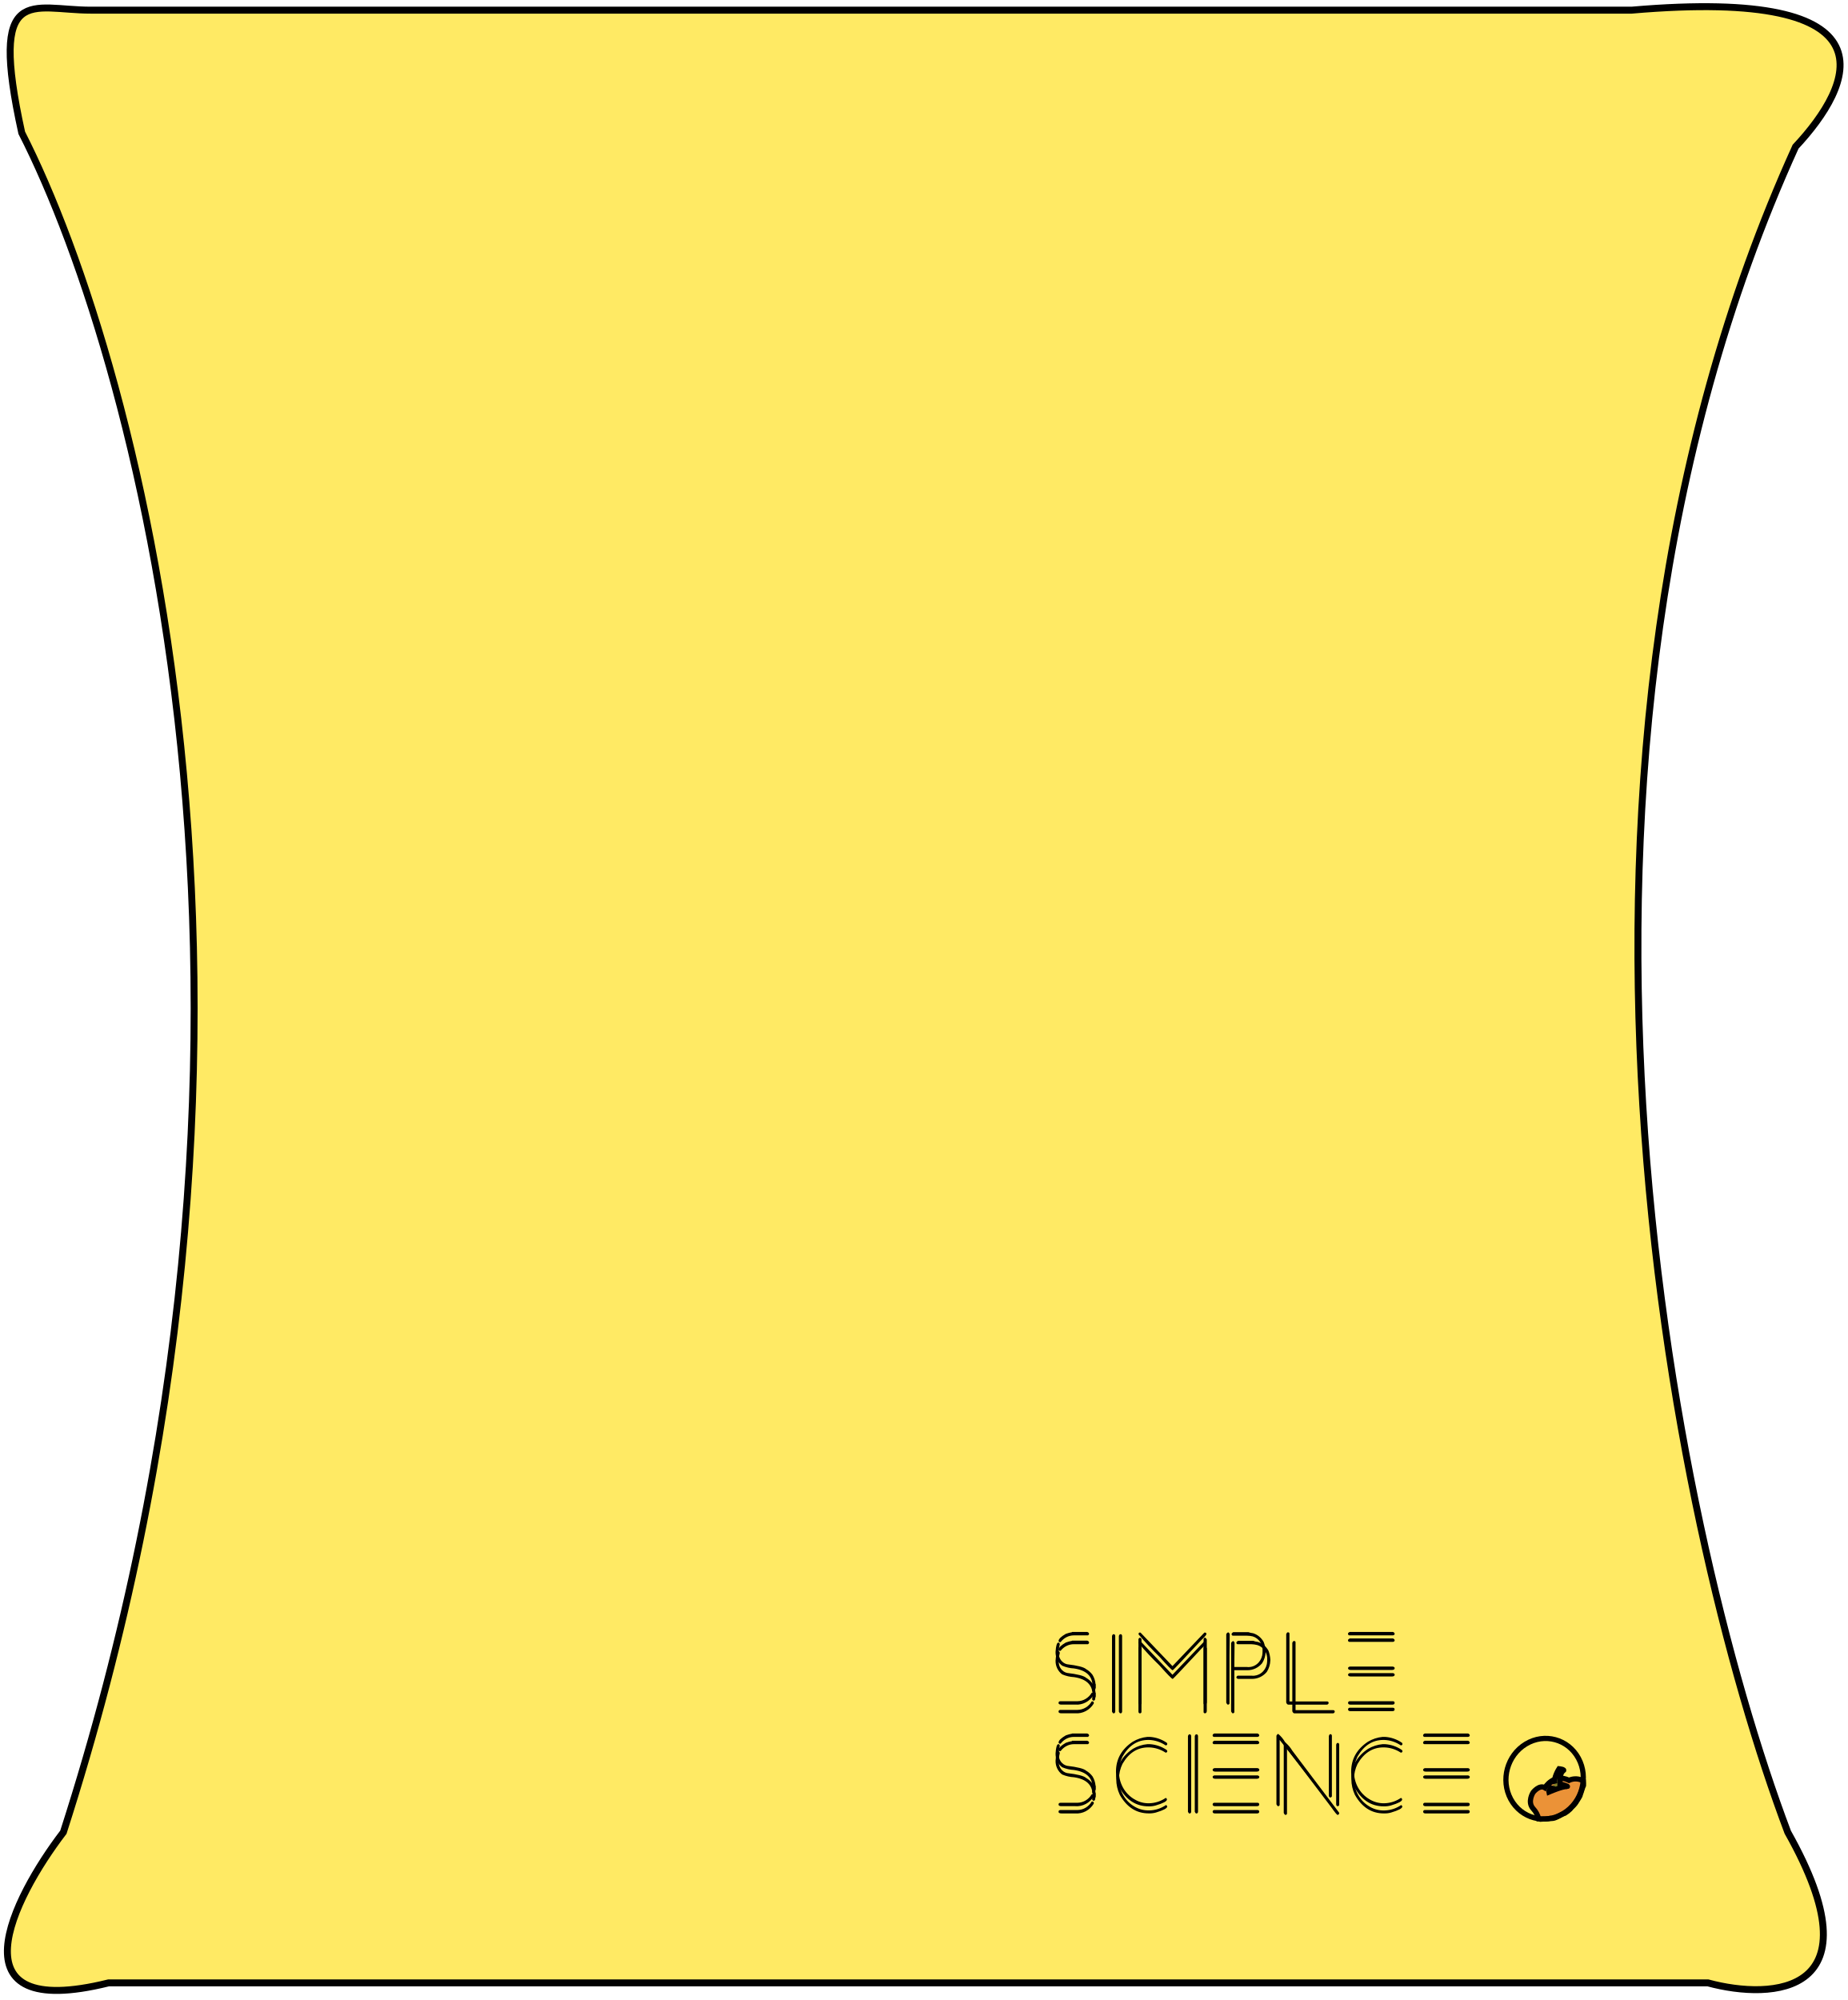
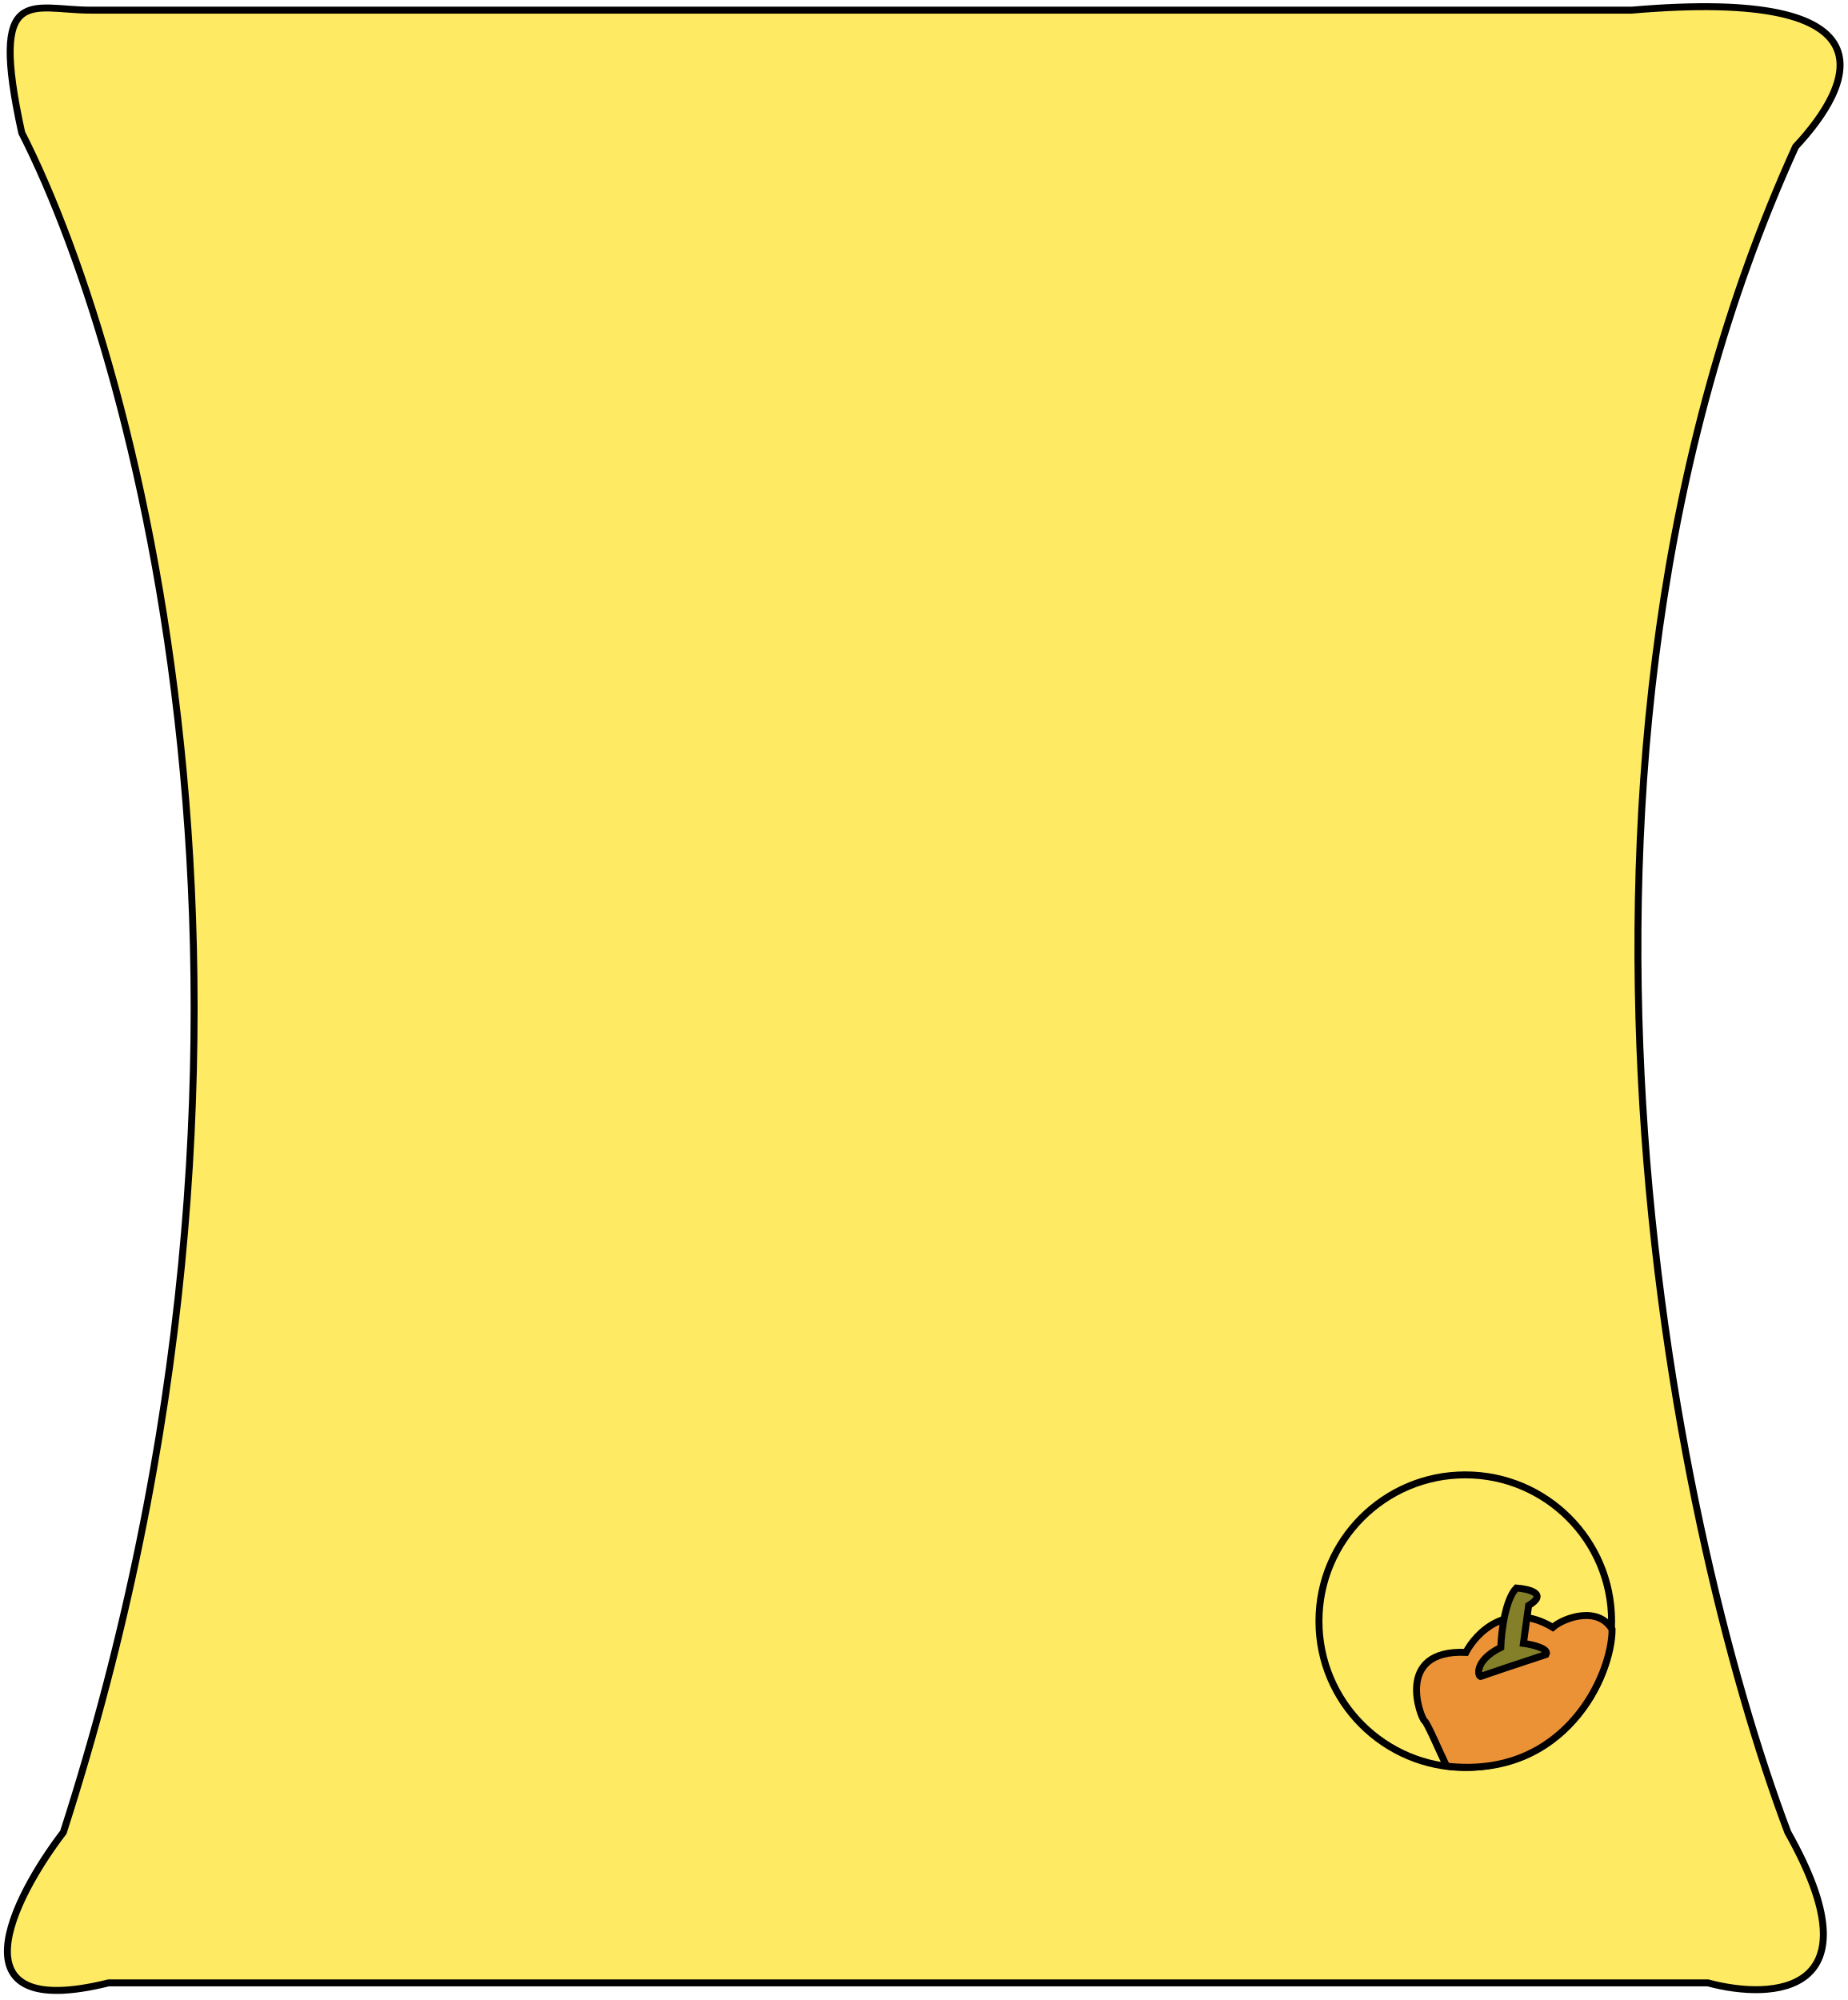
<svg xmlns="http://www.w3.org/2000/svg" width="266" height="288" viewBox="0 0 266 288" fill="none">
  <path d="M13.065 1.463H234.957C273.564 -1.876 266.892 12.21 258.564 21.124C218.195 109.929 240.62 219.27 257.44 263.841C270.63 287.253 255.275 288.06 245.949 285.537H15.622C-7.161 291.188 1.799 273.427 9.127 263.841C45.9 149.605 20.452 53.097 3.132 19.123C-1.665 -2.675 4.564 1.463 13.065 1.463Z" fill="#FFEA64" stroke="black" />
-   <path d="M152.406 236.529C152.463 236.537 152.515 236.566 152.552 236.612C152.589 236.657 152.61 236.715 152.609 236.776C152.522 237.104 152.473 237.443 152.462 237.784V237.966C152.436 238.351 152.542 238.732 152.76 239.041C152.978 239.35 153.293 239.566 153.649 239.65C155.163 239.829 156.079 240.063 156.396 240.352C156.756 240.558 157.072 240.839 157.324 241.178C157.566 241.579 157.716 242.035 157.76 242.508C157.764 242.507 157.769 242.507 157.773 242.508C157.777 242.51 157.781 242.512 157.784 242.515C157.787 242.518 157.789 242.522 157.79 242.527C157.792 242.531 157.792 242.536 157.791 242.54V243.044C157.728 243.199 157.689 243.364 157.674 243.532C157.621 243.595 157.55 243.639 157.471 243.656C157.386 243.621 157.314 243.557 157.269 243.473C157.306 243.116 157.324 242.891 157.324 242.798C157.324 241.368 156.437 240.52 154.663 240.256C154.076 240.227 153.498 240.093 152.954 239.859C152.651 239.638 152.406 239.341 152.239 238.995C152.073 238.648 151.991 238.263 152.001 237.875C152.058 236.978 152.193 236.529 152.406 236.529ZM154.404 235.001H156.564C156.736 235.061 156.822 235.153 156.822 235.274V235.339C156.822 235.339 156.772 235.414 156.675 235.494H154.632C154.265 235.495 153.904 235.583 153.574 235.752C153.244 235.921 152.954 236.166 152.726 236.47H152.64C152.612 236.475 152.584 236.472 152.557 236.463C152.531 236.454 152.506 236.438 152.487 236.417C152.467 236.396 152.452 236.371 152.443 236.343C152.435 236.315 152.433 236.285 152.437 236.255C152.484 235.973 152.831 235.646 153.476 235.274C153.768 235.167 154.069 235.087 154.374 235.033C154.373 235.028 154.373 235.024 154.374 235.019C154.375 235.015 154.377 235.011 154.38 235.008C154.383 235.005 154.387 235.002 154.391 235.001C154.395 235 154.4 235 154.404 235.001ZM157.299 243.752C157.327 243.748 157.355 243.75 157.381 243.759C157.408 243.768 157.432 243.784 157.452 243.805C157.472 243.826 157.486 243.851 157.495 243.879C157.504 243.908 157.506 243.937 157.502 243.967V244.058C157.218 244.523 156.821 244.899 156.353 245.146C155.885 245.394 155.362 245.503 154.84 245.463H152.837C152.611 245.463 152.476 245.402 152.432 245.28V245.221C152.432 245.057 152.528 244.975 152.721 244.975H155.154C155.566 244.971 155.971 244.857 156.33 244.643C156.689 244.429 156.991 244.123 157.208 243.752H157.299Z" fill="black" />
-   <path d="M164.063 235.093H164.236L168.834 239.919L173.433 235.093H173.519C173.546 235.089 173.575 235.091 173.601 235.1C173.628 235.109 173.652 235.125 173.672 235.146C173.692 235.167 173.706 235.192 173.715 235.22C173.724 235.248 173.726 235.278 173.722 235.308C173.722 235.426 173.472 235.72 172.971 236.192C170.304 239.052 168.952 240.482 168.915 240.482L168.859 240.514C168.748 240.514 168.111 239.862 166.948 238.557C165.894 237.54 164.891 236.466 163.942 235.34C163.962 235.19 164.002 235.107 164.063 235.093ZM164.17 235.828C164.255 235.862 164.327 235.926 164.373 236.01V245.223C164.378 245.256 164.375 245.291 164.366 245.323C164.356 245.356 164.339 245.385 164.316 245.409C164.293 245.434 164.265 245.452 164.234 245.462C164.204 245.472 164.171 245.475 164.139 245.469C164.018 245.469 163.95 245.387 163.937 245.223V236.01C164.021 235.889 164.099 235.828 164.17 235.828ZM173.544 235.828C173.602 235.828 173.679 235.91 173.777 236.074V245.158C173.754 245.362 173.668 245.464 173.519 245.464C173.37 245.464 173.303 245.382 173.316 245.217V236.074C173.326 235.91 173.404 235.828 173.549 235.828H173.544Z" fill="black" />
-   <path d="M164.063 236.342H164.236L168.834 241.168L173.433 236.342H173.519C173.546 236.338 173.575 236.34 173.601 236.349C173.628 236.358 173.652 236.374 173.672 236.395C173.692 236.416 173.706 236.441 173.715 236.469C173.724 236.498 173.726 236.527 173.722 236.557C173.722 236.675 173.472 236.97 172.971 237.441C170.304 240.301 168.952 241.731 168.915 241.731L168.859 241.764C168.748 241.764 168.111 241.111 166.948 239.806C165.894 238.789 164.891 237.715 163.942 236.589C163.962 236.439 164.002 236.356 164.063 236.342ZM164.17 237.077C164.255 237.111 164.327 237.175 164.373 237.259V246.472C164.378 246.505 164.375 246.54 164.366 246.572C164.356 246.605 164.339 246.634 164.316 246.658C164.293 246.683 164.265 246.701 164.234 246.711C164.204 246.721 164.171 246.724 164.139 246.718C164.018 246.718 163.95 246.636 163.937 246.472V237.259C164.021 237.138 164.099 237.077 164.17 237.077ZM173.544 237.077C173.602 237.077 173.679 237.159 173.777 237.323V246.407C173.754 246.611 173.668 246.713 173.519 246.713C173.37 246.713 173.303 246.631 173.316 246.466V237.323C173.326 237.159 173.404 237.077 173.549 237.077H173.544Z" fill="black" />
-   <path d="M176.845 235.061C176.933 235.061 177.01 235.143 177.078 235.308C177.058 236.705 177.047 237.746 177.047 238.429V245.314C177.028 245.362 176.995 245.402 176.954 245.43C176.912 245.458 176.863 245.471 176.814 245.469C176.733 245.448 176.655 245.357 176.581 245.196V235.34C176.602 235.275 176.636 235.216 176.682 235.168C176.728 235.119 176.783 235.083 176.845 235.061ZM177.58 235.034H179.78C179.995 235.113 180.218 235.163 180.444 235.184C181.085 235.381 181.629 235.83 181.965 236.439C182.125 236.849 182.223 237.284 182.254 237.726V237.849C182.235 238.439 182.059 239.012 181.747 239.501C181.481 239.823 181.152 240.08 180.782 240.254C180.413 240.428 180.012 240.515 179.608 240.509H177.61C177.438 240.481 177.352 240.398 177.352 240.263C177.384 240.172 177.445 240.096 177.524 240.048H179.552C180.047 240.106 180.544 239.97 180.95 239.665C181.355 239.361 181.641 238.909 181.752 238.396C181.79 238.195 181.809 237.99 181.808 237.785C181.843 237.309 181.72 236.835 181.461 236.444C181.202 236.053 180.823 235.769 180.389 235.64C180.102 235.572 179.81 235.538 179.517 235.538H177.58C177.547 235.544 177.513 235.54 177.482 235.529C177.45 235.517 177.422 235.497 177.399 235.471C177.377 235.445 177.361 235.414 177.352 235.38C177.344 235.346 177.344 235.31 177.352 235.275V235.249C177.409 235.158 177.488 235.084 177.58 235.034Z" fill="black" />
-   <path d="M185.393 235.061H185.565C185.604 235.078 185.636 235.108 185.658 235.147C185.679 235.186 185.687 235.231 185.682 235.275V245.008H191.091C191.123 245.002 191.156 245.005 191.186 245.015C191.217 245.026 191.245 245.044 191.268 245.068C191.291 245.092 191.308 245.121 191.317 245.154C191.327 245.186 191.33 245.221 191.324 245.254C191.308 245.314 191.275 245.368 191.228 245.406C191.182 245.445 191.125 245.467 191.066 245.469H185.534C185.396 245.469 185.289 245.367 185.215 245.163V235.307C185.296 235.143 185.355 235.061 185.393 235.061Z" fill="black" />
-   <path d="M194.346 235.001H200.598C200.753 235.072 200.831 235.164 200.831 235.274C200.831 235.385 200.753 235.457 200.598 235.489H194.346C194.314 235.495 194.282 235.492 194.251 235.482C194.22 235.471 194.193 235.453 194.17 235.429C194.147 235.405 194.13 235.375 194.12 235.343C194.11 235.31 194.108 235.276 194.113 235.242C194.116 235.156 194.194 235.076 194.346 235.001ZM194.432 239.988H200.516C200.581 239.983 200.645 239.997 200.702 240.029C200.758 240.062 200.805 240.111 200.836 240.17V240.203C200.836 240.385 200.701 240.476 200.43 240.476H194.524C194.253 240.476 194.118 240.385 194.118 240.203V240.17C194.149 240.112 194.195 240.063 194.25 240.031C194.306 239.999 194.369 239.984 194.432 239.988ZM194.377 244.975H200.567C200.74 244.975 200.826 245.057 200.826 245.222C200.826 245.386 200.711 245.468 200.481 245.468H194.463C194.233 245.468 194.118 245.377 194.118 245.195C194.121 245.162 194.131 245.131 194.145 245.102C194.16 245.074 194.18 245.048 194.204 245.028C194.228 245.007 194.256 244.992 194.285 244.983C194.315 244.974 194.346 244.971 194.377 244.975Z" fill="black" />
-   <path d="M194.347 235.939H200.598C200.753 236.011 200.831 236.102 200.831 236.213C200.831 236.324 200.753 236.395 200.598 236.427H194.347C194.315 236.433 194.282 236.43 194.251 236.42C194.221 236.41 194.193 236.392 194.17 236.367C194.147 236.343 194.13 236.314 194.12 236.281C194.11 236.249 194.108 236.214 194.113 236.181C194.117 236.109 194.194 236.029 194.347 235.939ZM194.433 240.926H200.517C200.581 240.921 200.645 240.936 200.702 240.968C200.759 241 200.805 241.049 200.836 241.109V241.141C200.836 241.323 200.701 241.414 200.431 241.414H194.524C194.254 241.414 194.118 241.323 194.118 241.141V241.114C194.148 241.054 194.194 241.005 194.25 240.972C194.305 240.938 194.369 240.923 194.433 240.926ZM194.377 245.914H200.567C200.74 245.914 200.826 245.996 200.826 246.16C200.826 246.325 200.711 246.407 200.481 246.407H194.463C194.233 246.407 194.118 246.316 194.118 246.133C194.122 246.101 194.131 246.069 194.146 246.041C194.16 246.012 194.18 245.987 194.204 245.966C194.228 245.946 194.256 245.931 194.286 245.922C194.315 245.913 194.346 245.91 194.377 245.914Z" fill="black" />
-   <path d="M152.407 251.153C152.464 251.161 152.516 251.19 152.553 251.236C152.59 251.281 152.611 251.339 152.61 251.4C152.523 251.728 152.474 252.067 152.463 252.408V252.59C152.437 252.975 152.543 253.356 152.761 253.665C152.979 253.974 153.294 254.19 153.65 254.274C155.164 254.453 156.08 254.687 156.398 254.976C156.757 255.182 157.073 255.463 157.325 255.802C157.57 256.208 157.719 256.669 157.761 257.148C157.766 257.147 157.77 257.147 157.774 257.148C157.778 257.15 157.782 257.152 157.785 257.155C157.788 257.159 157.79 257.162 157.791 257.167C157.793 257.171 157.793 257.176 157.792 257.18V257.668C157.729 257.823 157.69 257.988 157.675 258.156C157.622 258.219 157.551 258.263 157.472 258.28C157.387 258.245 157.315 258.181 157.27 258.097C157.307 257.74 157.325 257.515 157.325 257.422C157.325 255.992 156.438 255.144 154.664 254.88C154.077 254.851 153.499 254.717 152.955 254.483C152.652 254.262 152.407 253.965 152.24 253.619C152.074 253.272 151.992 252.887 152.002 252.499C152.059 251.602 152.194 251.153 152.407 251.153ZM154.405 249.625H156.565C156.737 249.685 156.823 249.777 156.823 249.898V249.957C156.823 249.957 156.773 250.032 156.676 250.113H154.633C154.266 250.113 153.905 250.201 153.575 250.37C153.245 250.539 152.955 250.785 152.727 251.089H152.641C152.613 251.093 152.585 251.091 152.558 251.082C152.532 251.072 152.507 251.057 152.488 251.036C152.468 251.015 152.453 250.989 152.444 250.961C152.436 250.933 152.433 250.903 152.438 250.874C152.485 250.595 152.832 250.268 153.477 249.893C153.769 249.784 154.069 249.702 154.375 249.646C154.375 249.643 154.376 249.639 154.378 249.636C154.38 249.633 154.383 249.631 154.385 249.629C154.388 249.627 154.391 249.625 154.395 249.624C154.398 249.624 154.402 249.624 154.405 249.625ZM157.3 258.376C157.328 258.372 157.356 258.374 157.382 258.383C157.409 258.392 157.433 258.408 157.453 258.429C157.473 258.45 157.488 258.475 157.496 258.503C157.505 258.532 157.507 258.561 157.503 258.591V258.682C157.219 259.147 156.822 259.523 156.354 259.77C155.886 260.018 155.363 260.127 154.841 260.087H152.838C152.612 260.087 152.477 260.026 152.433 259.904V259.845C152.433 259.681 152.529 259.599 152.722 259.599H155.155C155.567 259.595 155.972 259.481 156.331 259.267C156.69 259.053 156.992 258.747 157.209 258.376H157.3Z" fill="black" />
-   <path d="M165.229 250.112H165.574C166.451 250.166 167.298 250.462 168.033 250.97L168.089 251.126C168.089 251.247 168.011 251.319 167.856 251.34C167.14 250.854 166.313 250.582 165.463 250.552H165.346C163.784 250.552 162.547 251.355 161.635 252.96C161.307 253.632 161.134 254.376 161.128 255.131C161.128 255.925 161.325 256.705 161.701 257.392C162.077 258.08 162.617 258.65 163.267 259.046C163.86 259.427 164.536 259.642 165.229 259.668H165.518C166.351 259.643 167.161 259.378 167.861 258.901H167.891C167.891 258.901 167.962 258.955 168.038 259.057V259.132C168.038 259.382 167.497 259.668 166.416 259.99C166.095 260.079 165.764 260.121 165.432 260.113H165.376C163.605 260.113 162.216 259.219 161.209 257.432C160.88 256.737 160.707 255.972 160.702 255.196V255.105C160.702 253.317 161.503 251.887 163.105 250.815C163.758 250.422 164.482 250.183 165.229 250.112Z" fill="black" />
-   <path d="M160.302 235.328H160.449C160.495 235.353 160.534 235.392 160.56 235.439C160.586 235.487 160.598 235.541 160.596 235.596V246.444C160.598 246.499 160.586 246.554 160.56 246.601C160.534 246.649 160.495 246.688 160.449 246.712H160.302C160.268 246.712 160.21 246.634 160.129 246.477V235.628C160.13 235.567 160.147 235.506 160.177 235.454C160.207 235.401 160.25 235.358 160.302 235.328Z" fill="black" />
-   <path d="M161.29 235.328H161.437C161.484 235.353 161.522 235.392 161.548 235.439C161.574 235.487 161.587 235.541 161.584 235.596V246.444C161.587 246.499 161.574 246.554 161.548 246.601C161.522 246.649 161.484 246.688 161.437 246.712H161.29C161.256 246.712 161.199 246.634 161.118 246.477V235.628C161.119 235.567 161.135 235.506 161.165 235.454C161.196 235.401 161.239 235.358 161.29 235.328Z" fill="black" />
-   <path d="M171.238 249.748H171.385C171.431 249.773 171.47 249.811 171.496 249.859C171.522 249.907 171.534 249.961 171.532 250.016V260.864C171.534 260.919 171.522 260.974 171.496 261.021C171.47 261.069 171.431 261.108 171.385 261.132H171.238C171.204 261.132 171.146 261.054 171.065 260.896V250.048C171.066 249.987 171.083 249.926 171.113 249.874C171.143 249.821 171.186 249.777 171.238 249.748Z" fill="black" />
-   <path d="M172.221 249.748H172.368C172.414 249.773 172.453 249.811 172.479 249.859C172.505 249.907 172.518 249.961 172.515 250.016V260.864C172.518 260.919 172.505 260.974 172.479 261.021C172.453 261.069 172.414 261.108 172.368 261.132H172.221C172.187 261.132 172.13 261.054 172.049 260.896V250.048C172.05 249.987 172.066 249.926 172.096 249.874C172.127 249.821 172.17 249.777 172.221 249.748Z" fill="black" />
-   <path d="M174.852 249.624H181.099C181.254 249.696 181.332 249.787 181.332 249.898C181.332 250.008 181.254 250.08 181.099 250.112H174.852C174.821 250.118 174.788 250.115 174.757 250.105C174.727 250.094 174.699 250.076 174.676 250.052C174.653 250.028 174.636 249.998 174.626 249.966C174.616 249.933 174.614 249.899 174.619 249.865C174.619 249.78 174.697 249.699 174.852 249.624ZM174.939 254.611H181.023C181.087 254.606 181.151 254.62 181.208 254.652C181.264 254.685 181.311 254.734 181.342 254.793V254.842C181.342 255.024 181.207 255.115 180.936 255.115H175.025C174.754 255.115 174.619 255.024 174.619 254.842V254.809C174.648 254.747 174.694 254.695 174.751 254.659C174.807 254.624 174.873 254.607 174.939 254.611ZM174.883 259.598H181.068C181.241 259.598 181.327 259.68 181.327 259.845C181.327 260.009 181.212 260.091 180.982 260.091H174.964C174.734 260.091 174.619 260 174.619 259.818C174.622 259.785 174.632 259.754 174.646 259.725C174.661 259.697 174.681 259.671 174.705 259.651C174.729 259.63 174.757 259.615 174.786 259.606C174.816 259.597 174.847 259.594 174.878 259.598H174.883Z" fill="black" />
-   <path d="M174.852 250.67H181.098C181.254 250.741 181.332 250.833 181.332 250.943C181.332 251.054 181.254 251.126 181.098 251.158H174.852C174.82 251.163 174.788 251.161 174.757 251.151C174.726 251.14 174.698 251.122 174.676 251.098C174.653 251.074 174.636 251.044 174.626 251.012C174.616 250.979 174.614 250.945 174.619 250.911C174.619 250.825 174.697 250.745 174.852 250.67ZM174.938 255.657H181.022C181.087 255.652 181.151 255.666 181.207 255.698C181.264 255.731 181.311 255.78 181.342 255.839V255.871C181.342 256.054 181.207 256.145 180.936 256.145H175.025C174.754 256.145 174.619 256.054 174.619 255.871V255.839C174.65 255.78 174.697 255.731 174.753 255.698C174.81 255.666 174.874 255.652 174.938 255.657ZM174.883 260.644H181.068C181.24 260.644 181.327 260.726 181.327 260.891C181.327 261.055 181.212 261.137 180.982 261.137H174.964C174.734 261.137 174.619 261.046 174.619 260.864C174.622 260.831 174.631 260.8 174.646 260.771C174.661 260.742 174.681 260.717 174.705 260.697C174.729 260.676 174.757 260.661 174.786 260.652C174.816 260.643 174.847 260.64 174.878 260.644H174.883Z" fill="black" />
-   <path d="M184.069 249.684C184.444 250.002 184.766 250.385 185.022 250.815L191.766 259.749C191.786 259.786 191.796 259.829 191.796 259.872C191.735 260.017 191.826 260.017 191.735 260.017C191.644 260.017 191.375 259.642 190.909 258.977L184.272 250.552V259.937C184.253 259.984 184.22 260.025 184.178 260.053C184.137 260.08 184.088 260.094 184.039 260.092C183.958 260.071 183.88 259.979 183.806 259.819V249.962C183.824 249.902 183.854 249.846 183.894 249.799C183.935 249.752 183.984 249.714 184.039 249.689L184.069 249.684ZM191.619 249.716C191.67 249.729 191.715 249.761 191.747 249.806C191.778 249.851 191.794 249.907 191.791 249.962V258.682C191.791 258.682 191.74 258.757 191.644 258.837H191.588C191.433 258.837 191.355 258.735 191.355 258.532V250.016C191.382 249.816 191.472 249.716 191.624 249.716H191.619Z" fill="black" />
-   <path d="M199.097 250.112H199.442C200.318 250.166 201.166 250.462 201.9 250.97L201.956 251.126C201.956 251.247 201.878 251.319 201.723 251.34C201.007 250.854 200.18 250.582 199.33 250.552H199.213C197.652 250.552 196.408 251.347 195.482 252.938C195.154 253.61 194.981 254.354 194.975 255.11C194.972 255.909 195.17 256.694 195.547 257.385C195.925 258.076 196.469 258.65 197.125 259.046C197.72 259.429 198.4 259.643 199.097 259.668H199.386C200.218 259.643 201.028 259.378 201.728 258.901H201.759C201.759 258.901 201.829 258.955 201.906 259.057V259.132C201.906 259.382 201.365 259.668 200.283 259.99C199.962 260.079 199.631 260.121 199.3 260.113H199.244C197.473 260.113 196.083 259.219 195.076 257.432C194.748 256.737 194.574 255.972 194.569 255.196V255.105C194.569 253.317 195.37 251.887 196.972 250.815C197.625 250.422 198.349 250.183 199.097 250.112Z" fill="black" />
-   <path d="M152.407 237.779C152.464 237.787 152.516 237.816 152.553 237.862C152.59 237.907 152.611 237.965 152.61 238.026C152.523 238.354 152.474 238.693 152.463 239.034V239.216C152.437 239.6 152.543 239.982 152.761 240.291C152.979 240.6 153.294 240.816 153.65 240.9C155.164 241.079 156.08 241.313 156.397 241.602C156.757 241.808 157.073 242.089 157.325 242.428C157.57 242.834 157.719 243.295 157.761 243.774C157.765 243.773 157.77 243.773 157.774 243.774C157.778 243.776 157.782 243.778 157.785 243.781C157.788 243.784 157.79 243.788 157.791 243.793C157.793 243.797 157.793 243.802 157.792 243.806V244.294C157.729 244.449 157.69 244.614 157.675 244.782C157.622 244.845 157.551 244.889 157.472 244.906C157.387 244.871 157.315 244.807 157.269 244.723C157.307 244.366 157.325 244.14 157.325 244.048C157.325 242.618 156.438 241.77 154.664 241.506C154.077 241.477 153.499 241.343 152.955 241.109C152.652 240.888 152.407 240.591 152.24 240.245C152.074 239.898 151.992 239.513 152.002 239.125C152.059 238.227 152.194 237.779 152.407 237.779ZM154.405 236.251H156.565C156.737 236.311 156.823 236.402 156.823 236.524V236.61C156.823 236.61 156.773 236.685 156.676 236.765H154.633C154.268 236.763 153.907 236.848 153.577 237.013C153.247 237.179 152.957 237.42 152.727 237.72H152.641C152.613 237.724 152.585 237.722 152.558 237.713C152.532 237.704 152.507 237.688 152.488 237.667C152.468 237.646 152.453 237.621 152.444 237.593C152.436 237.564 152.433 237.535 152.438 237.505C152.485 237.223 152.832 236.896 153.477 236.524C153.769 236.415 154.069 236.333 154.375 236.277C154.374 236.273 154.375 236.269 154.377 236.266C154.378 236.262 154.381 236.259 154.384 236.256C154.387 236.254 154.39 236.252 154.394 236.251C154.397 236.25 154.401 236.25 154.405 236.251ZM157.3 245.002C157.328 244.997 157.356 245 157.382 245.009C157.409 245.018 157.433 245.034 157.453 245.055C157.473 245.076 157.487 245.101 157.496 245.129C157.505 245.157 157.507 245.187 157.503 245.217V245.308C157.219 245.773 156.822 246.149 156.354 246.396C155.886 246.644 155.363 246.753 154.841 246.713H152.838C152.612 246.713 152.477 246.652 152.433 246.53V246.471C152.433 246.307 152.529 246.225 152.722 246.225H155.155C155.567 246.221 155.972 246.107 156.331 245.893C156.69 245.679 156.992 245.373 157.209 245.002H157.3Z" fill="black" />
-   <path d="M152.407 252.198C152.464 252.206 152.515 252.235 152.553 252.281C152.59 252.326 152.61 252.385 152.61 252.445C152.523 252.773 152.474 253.112 152.463 253.453V253.635C152.437 254.02 152.543 254.401 152.761 254.71C152.978 255.019 153.294 255.235 153.649 255.319C155.164 255.498 156.079 255.732 156.397 256.022C156.757 256.227 157.072 256.508 157.325 256.847C157.569 257.253 157.719 257.714 157.761 258.193C157.765 258.192 157.77 258.192 157.774 258.194C157.778 258.195 157.782 258.197 157.785 258.201C157.788 258.204 157.79 258.208 157.791 258.212C157.792 258.216 157.792 258.221 157.791 258.226V258.714C157.729 258.869 157.689 259.033 157.675 259.201C157.622 259.265 157.55 259.308 157.472 259.325C157.387 259.291 157.315 259.226 157.269 259.143C157.306 258.785 157.325 258.56 157.325 258.467C157.325 257.037 156.438 256.19 154.663 255.925C154.077 255.896 153.499 255.762 152.955 255.528C152.652 255.308 152.406 255.011 152.24 254.664C152.074 254.318 151.992 253.933 152.002 253.544C152.059 252.647 152.194 252.198 152.407 252.198ZM154.405 250.67H156.565C156.737 250.731 156.823 250.822 156.823 250.943V251.002C156.823 251.002 156.772 251.077 156.676 251.158H154.633C154.264 251.162 153.901 251.254 153.571 251.428C153.241 251.601 152.952 251.852 152.727 252.161H152.64C152.613 252.165 152.584 252.163 152.558 252.154C152.531 252.145 152.507 252.129 152.487 252.108C152.468 252.087 152.453 252.061 152.444 252.033C152.435 252.005 152.433 251.975 152.438 251.946C152.485 251.667 152.831 251.34 153.477 250.965C153.769 250.856 154.069 250.774 154.374 250.718C154.371 250.716 154.369 250.713 154.367 250.71C154.365 250.707 154.363 250.703 154.363 250.7C154.362 250.696 154.362 250.692 154.363 250.688C154.363 250.685 154.365 250.681 154.367 250.678C154.369 250.675 154.371 250.672 154.374 250.67C154.377 250.668 154.381 250.666 154.384 250.666C154.388 250.665 154.391 250.665 154.395 250.666C154.398 250.666 154.402 250.668 154.405 250.67ZM157.3 259.421C157.327 259.417 157.356 259.419 157.382 259.428C157.409 259.437 157.433 259.453 157.453 259.474C157.472 259.495 157.487 259.521 157.496 259.549C157.505 259.577 157.507 259.607 157.502 259.636V259.727C157.219 260.192 156.822 260.568 156.354 260.816C155.885 261.063 155.363 261.172 154.841 261.132H152.838C152.612 261.132 152.476 261.071 152.432 260.95V260.891C152.432 260.726 152.529 260.644 152.721 260.644H155.155C155.567 260.64 155.972 260.526 156.331 260.312C156.69 260.099 156.992 259.792 157.208 259.421H157.3Z" fill="black" />
-   <path d="M165.23 251.158H165.574C166.451 251.212 167.298 251.508 168.033 252.016L168.089 252.172C168.089 252.293 168.011 252.365 167.856 252.386C167.137 251.91 166.311 251.647 165.463 251.625H165.346C163.785 251.625 162.548 252.417 161.635 254C161.307 254.672 161.134 255.416 161.128 256.172C161.128 256.966 161.325 257.746 161.701 258.433C162.077 259.12 162.617 259.691 163.267 260.087C163.872 260.47 164.56 260.681 165.265 260.698H165.554C166.386 260.673 167.196 260.408 167.896 259.931H167.927C167.927 259.931 167.998 259.985 168.074 260.087V260.146C168.074 260.396 167.533 260.682 166.451 261.004C166.131 261.093 165.8 261.135 165.468 261.127H165.412C163.641 261.127 162.252 260.233 161.245 258.446C160.916 257.751 160.743 256.986 160.738 256.21V256.118C160.738 254.331 161.539 252.901 163.141 251.828C163.785 251.453 164.497 251.224 165.23 251.158Z" fill="black" />
-   <path d="M199.097 251.158H199.442C200.318 251.212 201.166 251.508 201.901 252.016L201.957 252.172C201.957 252.293 201.879 252.365 201.723 252.386C201.005 251.91 200.178 251.647 199.33 251.625H199.214C197.652 251.625 196.408 252.42 195.482 254.011C195.155 254.683 194.981 255.427 194.975 256.183C194.977 256.977 195.177 257.756 195.554 258.442C195.931 259.129 196.473 259.698 197.125 260.092C197.729 260.476 198.418 260.687 199.122 260.703H199.411C200.244 260.678 201.054 260.413 201.754 259.936H201.784C201.784 259.936 201.855 259.99 201.931 260.092V260.151C201.931 260.401 201.39 260.687 200.309 261.009C199.988 261.098 199.657 261.14 199.325 261.132H199.27C197.498 261.132 196.109 260.238 195.102 258.451C194.774 257.756 194.6 256.991 194.595 256.215V256.124C194.595 254.336 195.396 252.906 196.998 251.834C197.645 251.455 198.36 251.224 199.097 251.158Z" fill="black" />
-   <path d="M205.161 249.625H211.412C211.568 249.696 211.645 249.788 211.645 249.898C211.645 250.009 211.568 250.081 211.412 250.113H205.161C205.129 250.119 205.096 250.116 205.066 250.106C205.035 250.095 205.007 250.077 204.984 250.053C204.961 250.029 204.944 249.999 204.935 249.967C204.925 249.934 204.922 249.9 204.928 249.866C204.931 249.781 205.009 249.7 205.161 249.625ZM205.247 254.612H211.331C211.395 254.607 211.459 254.621 211.516 254.653C211.573 254.686 211.619 254.735 211.65 254.794V254.843C211.65 255.025 211.515 255.116 211.245 255.116H205.333C205.063 255.116 204.928 255.025 204.928 254.843V254.81C204.956 254.75 205 254.698 205.055 254.663C205.109 254.628 205.173 254.61 205.237 254.612H205.247ZM205.191 259.599H211.382C211.554 259.599 211.64 259.681 211.64 259.846C211.64 260.01 211.525 260.092 211.295 260.092H205.277C205.048 260.092 204.933 260.001 204.933 259.819C204.936 259.786 204.945 259.755 204.96 259.726C204.974 259.698 204.994 259.672 205.018 259.652C205.043 259.631 205.07 259.616 205.1 259.607C205.129 259.598 205.161 259.595 205.191 259.599Z" fill="black" />
-   <path d="M205.161 250.67H211.412C211.568 250.741 211.645 250.833 211.645 250.943C211.645 251.054 211.568 251.126 211.412 251.158H205.161C205.129 251.163 205.096 251.161 205.066 251.151C205.035 251.14 205.007 251.122 204.984 251.098C204.961 251.074 204.944 251.044 204.935 251.012C204.925 250.979 204.922 250.945 204.928 250.911C204.931 250.825 205.009 250.745 205.161 250.67ZM205.247 255.657H211.331C211.395 255.652 211.459 255.666 211.516 255.698C211.573 255.731 211.619 255.78 211.65 255.839V255.871C211.65 256.054 211.515 256.145 211.245 256.145H205.333C205.063 256.145 204.928 256.054 204.928 255.871V255.839C204.958 255.781 205.003 255.734 205.057 255.701C205.112 255.669 205.174 255.654 205.237 255.657H205.247ZM205.191 260.644H211.382C211.554 260.644 211.64 260.726 211.64 260.891C211.64 261.055 211.525 261.137 211.295 261.137H205.277C205.048 261.137 204.933 261.046 204.933 260.864C204.936 260.831 204.945 260.8 204.96 260.771C204.974 260.743 204.994 260.717 205.018 260.697C205.043 260.676 205.07 260.661 205.1 260.652C205.129 260.643 205.161 260.64 205.191 260.644Z" fill="black" />
-   <path d="M228.002 256.451C227.686 256.273 227.336 256.174 226.979 256.159C226.622 256.144 226.266 256.214 225.938 256.365C223.743 255.292 222.46 257.437 222.46 257.437C221.684 256.949 220.777 258.091 220.777 258.091C220.777 258.091 219.879 259.454 220.777 260.451C221.157 260.85 221.428 261.35 221.563 261.899C221.639 261.899 221.74 261.936 221.811 261.963C222.399 261.904 222.607 261.963 223.205 261.851C223.753 261.904 224.057 261.733 224.838 261.314C225 261.225 225.17 261.151 225.345 261.094C225.608 260.933 225.855 260.743 226.08 260.526C226.207 260.361 226.348 260.209 226.501 260.07C226.735 259.85 226.933 259.591 227.089 259.303C227.241 259.079 227.382 258.847 227.51 258.606C227.544 258.459 227.59 258.316 227.647 258.177C227.799 257.748 227.865 257.432 228.022 257.105C228.037 256.887 228.03 256.667 228.002 256.451Z" fill="#EB9237" stroke="black" stroke-width="0.75" stroke-miterlimit="10" />
-   <path d="M223.038 258.06C223.038 258.06 224.959 257.234 225.572 257.266C226.186 257.298 224.635 256.875 224.635 256.875C224.635 256.875 224.584 255.293 225.05 255.046C225.517 254.8 224.503 254.703 224.503 254.703C224.503 254.703 223.692 255.947 223.864 256.848C223.859 256.832 222.956 257.738 223.038 258.06Z" fill="#847F29" stroke="black" stroke-width="0.75" stroke-miterlimit="10" />
-   <path d="M225.129 261.136C227.819 259.508 228.789 255.95 227.296 253.189C225.802 250.428 222.41 249.51 219.72 251.139C217.029 252.767 216.059 256.325 217.553 259.086C219.047 261.846 222.438 262.764 225.129 261.136Z" stroke="black" stroke-width="0.75" stroke-miterlimit="10" />
-   <path d="M186.27 236.31H186.442C186.481 236.327 186.514 236.357 186.535 236.396C186.556 236.435 186.564 236.48 186.559 236.524V246.262H191.969C192 246.257 192.033 246.259 192.064 246.269C192.094 246.28 192.122 246.298 192.145 246.322C192.168 246.346 192.185 246.376 192.195 246.408C192.205 246.441 192.207 246.475 192.202 246.509C192.186 246.569 192.152 246.622 192.106 246.661C192.059 246.699 192.002 246.721 191.943 246.723H186.412C186.273 246.723 186.167 246.621 186.093 246.418V236.556C186.174 236.392 186.233 236.31 186.27 236.31Z" fill="black" />
-   <path d="M177.544 236.31C177.632 236.31 177.71 236.393 177.778 236.557C177.757 237.955 177.747 238.995 177.747 239.678V246.563C177.728 246.611 177.695 246.652 177.653 246.679C177.612 246.707 177.563 246.721 177.514 246.719C177.433 246.697 177.355 246.606 177.281 246.445V236.611C177.299 236.55 177.329 236.495 177.369 236.447C177.41 236.4 177.459 236.363 177.514 236.337L177.544 236.31ZM178.269 236.278H180.47C180.684 236.359 180.907 236.411 181.134 236.434C181.774 236.63 182.319 237.08 182.655 237.689C182.81 238.1 182.902 238.534 182.929 238.976V239.099C182.909 239.689 182.734 240.261 182.422 240.751C182.156 241.071 181.829 241.327 181.461 241.501C181.094 241.675 180.695 241.763 180.292 241.759H178.295C178.122 241.727 178.036 241.644 178.036 241.512C178.068 241.422 178.129 241.346 178.209 241.298H180.237C180.729 241.351 181.222 241.213 181.625 240.909C182.027 240.605 182.311 240.156 182.422 239.646C182.459 239.445 182.478 239.24 182.477 239.035C182.512 238.559 182.389 238.085 182.13 237.694C181.871 237.303 181.492 237.018 181.058 236.89C180.774 236.815 180.483 236.774 180.191 236.766H178.269C178.238 236.772 178.205 236.769 178.174 236.759C178.144 236.748 178.116 236.73 178.093 236.706C178.07 236.682 178.053 236.653 178.043 236.62C178.033 236.588 178.031 236.553 178.036 236.52V236.498C178.095 236.407 178.176 236.333 178.269 236.284V236.278Z" fill="black" />
-   <path d="M185.124 250.944C185.499 251.263 185.821 251.646 186.077 252.076L192.82 261.01C192.841 261.047 192.851 261.09 192.851 261.133C192.786 261.276 192.709 261.347 192.617 261.347C192.526 261.347 192.237 261.001 191.75 260.307L185.327 251.829V261.192C185.307 261.24 185.275 261.28 185.233 261.308C185.191 261.336 185.143 261.349 185.094 261.347C185.012 261.326 184.935 261.235 184.86 261.074V251.218C184.879 251.157 184.909 251.102 184.949 251.054C184.989 251.007 185.038 250.97 185.094 250.944H185.124ZM192.673 250.977C192.725 250.99 192.77 251.022 192.801 251.067C192.833 251.112 192.848 251.167 192.846 251.223V259.937C192.846 259.937 192.795 260.012 192.699 260.093H192.643C192.487 260.093 192.41 259.991 192.41 259.787V251.25C192.437 251.068 192.525 250.977 192.673 250.977Z" fill="black" />
+   <circle cx="211" cy="233.45" r="21.07" stroke="black" />
+   <path d="M205.133 247.813C205.549 248.1 207.365 252.413 208.311 254.321C225.337 256.267 232.14 241.24 232.14 234.634C230.125 231.213 225.225 232.919 223.599 234.344C217.14 230.443 212.567 235.117 211.089 237.942C200.696 237.502 204.613 247.455 205.133 247.813Z" fill="#EB9237" stroke="black" />
+   <path d="M213.278 241.402C213.621 241.23 219.66 239.227 222.638 238.247C223.108 237.39 220.658 236.822 219.375 236.645L220.123 231.189C222.987 229.485 220.14 228.802 218.358 228.674C216.733 230.343 216.184 235.074 216.113 237.232C212.101 239.21 212.85 241.617 213.278 241.402Z" fill="#847F29" stroke="black" />
</svg>
